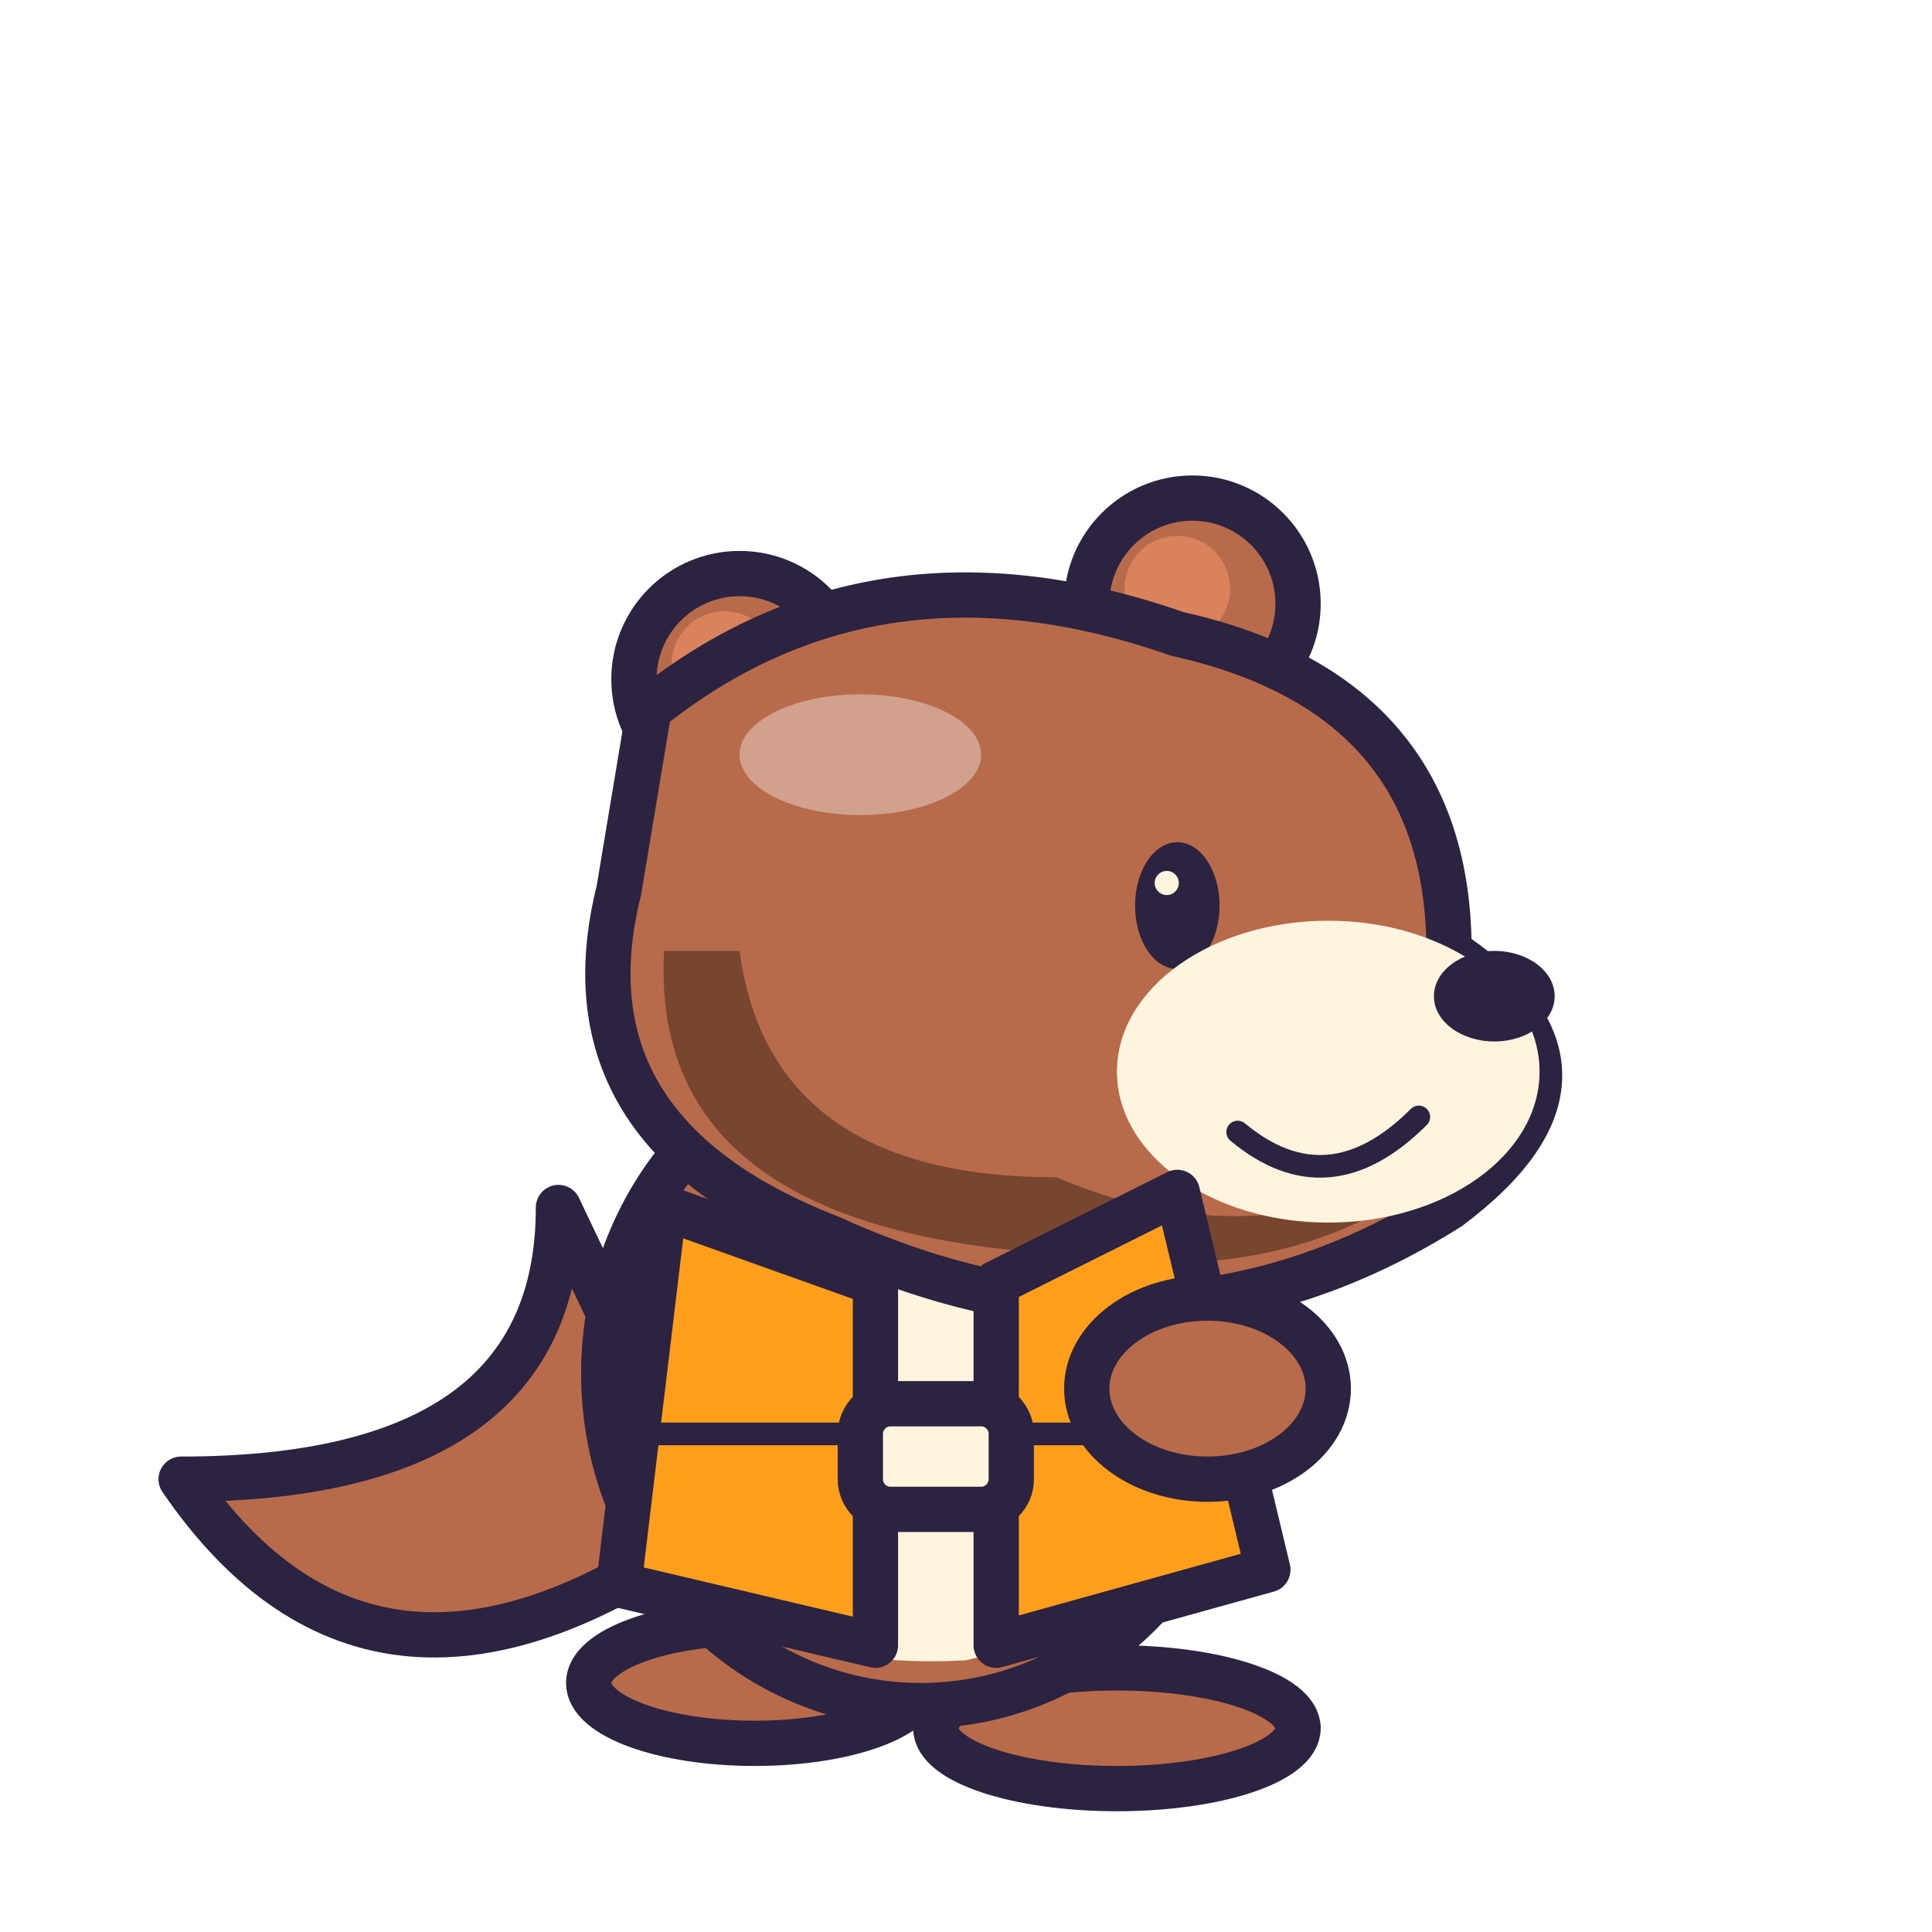
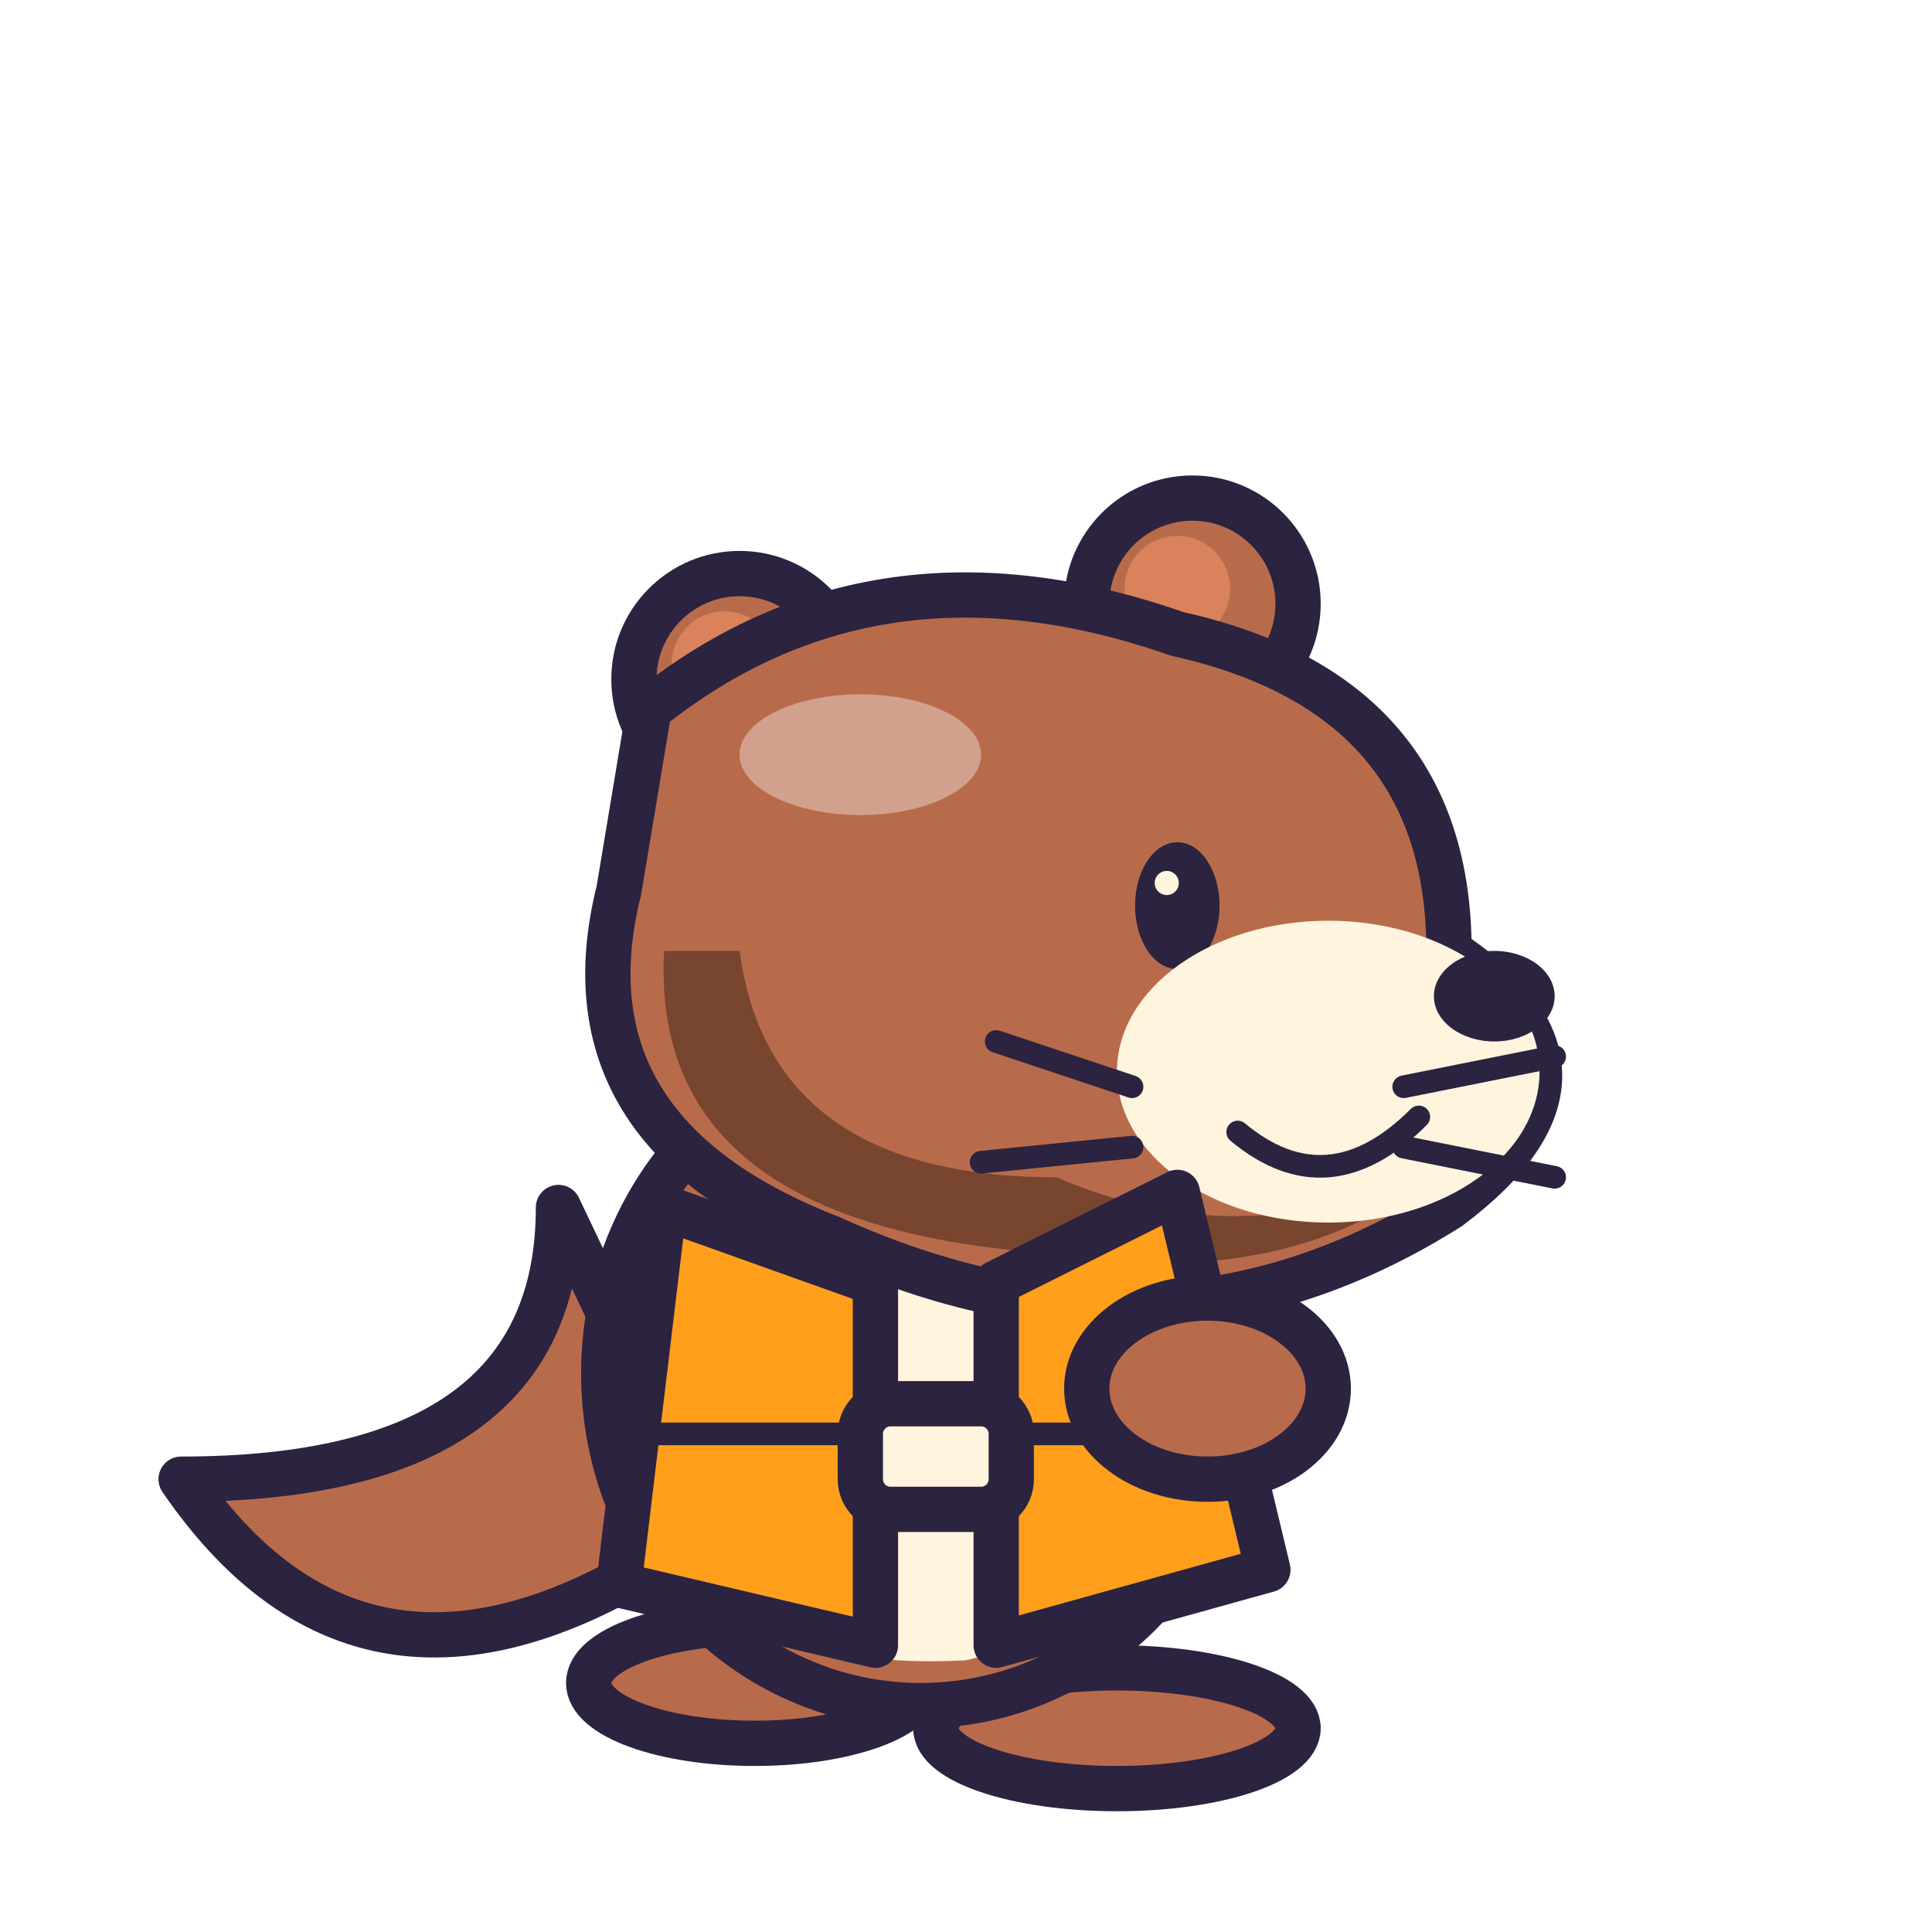
<svg xmlns="http://www.w3.org/2000/svg" version="1.1" viewBox="0 0 128 128" fill="none" stroke="#2B2340" stroke-width="3" stroke-linecap="round" stroke-linejoin="round">
  <g id="feet">
    <ellipse cx="50" cy="111.5" rx="11" ry="4" fill="#B86B4B" />
    <ellipse cx="74" cy="114.5" rx="12" ry="4" fill="#B86B4B" />
  </g>
  <g id="pose" transform="translate(0 -2)">
    <g id="tail">
      <path d="M47 103Q25 119 12 100Q37 100 37 82Z" fill="#B86B4B" />
    </g>
    <g id="body">
      <ellipse cx="61" cy="93" rx="21" ry="22" fill="#B86B4B" />
      <path d="M51 79Q70 76 76 93Q77 109 64 112Q45 113 44 98Z" fill="#FFF4DE" stroke="none" />
    </g>
    <g id="head">
      <ellipse cx="49" cy="47" rx="7" ry="7" fill="#B86B4B" />
      <ellipse cx="79" cy="42" rx="7" ry="7" fill="#B86B4B" />
      <ellipse cx="48" cy="46" rx="3.5" ry="3.5" fill="#D9825B" stroke="none" />
      <ellipse cx="78" cy="41" rx="3.5" ry="3.5" fill="#D9825B" stroke="none" />
      <path d="M43 49Q58 37 78 44Q96 48 96 65Q108 73 96 82Q77 94 55 84Q37 77 41 61Z" fill="#B86B4B" />
      <path d="M44 65Q43 83 69 85Q87 88 97 78Q84 86 70 80Q51 80 49 65Z" fill="#78452F" stroke="none" />
      <ellipse cx="57" cy="52" rx="8" ry="4" fill="#D2A18D" stroke="none" />
      <ellipse cx="78" cy="62" rx="2.8" ry="4.2" fill="#2B2340" stroke="none" />
      <ellipse cx="77.3" cy="60.5" rx="0.8" ry="0.8" fill="#FFF4DE" stroke="none" />
      <ellipse cx="88" cy="73" rx="14" ry="10" fill="#FFF4DE" stroke="none" />
      <ellipse cx="99" cy="68" rx="4" ry="3" fill="#2B2340" stroke="none" />
      <path d="M82 77Q88 82 94 76" fill="none" stroke="#2B2340" stroke-width="1.5" />
+       <path d="M75 74L66 71M75 78L65 79M93 74L103 72M93 78L103 80" fill="none" stroke="#2B2340" stroke-width="1.5" />
    </g>
    <g id="clothing">
      <path d="M44 82L58 87L58 111L41 107Z" fill="#FF9F1C" />
      <path d="M66 87L78 81L84 106L66 111Z" fill="#FF9F1C" />
      <path d="M43 97H81" fill="none" stroke="#2B2340" stroke-width="1.5" />
      <rect x="57" y="95" width="10" height="7" rx="2" fill="#FFF4DE" />
    </g>
    <g id="headwear" />
    <g id="arm" transform="rotate(0 77 89)">
      <ellipse cx="80" cy="94" rx="8" ry="6" fill="#B86B4B" />
    </g>
  </g>
</svg>
